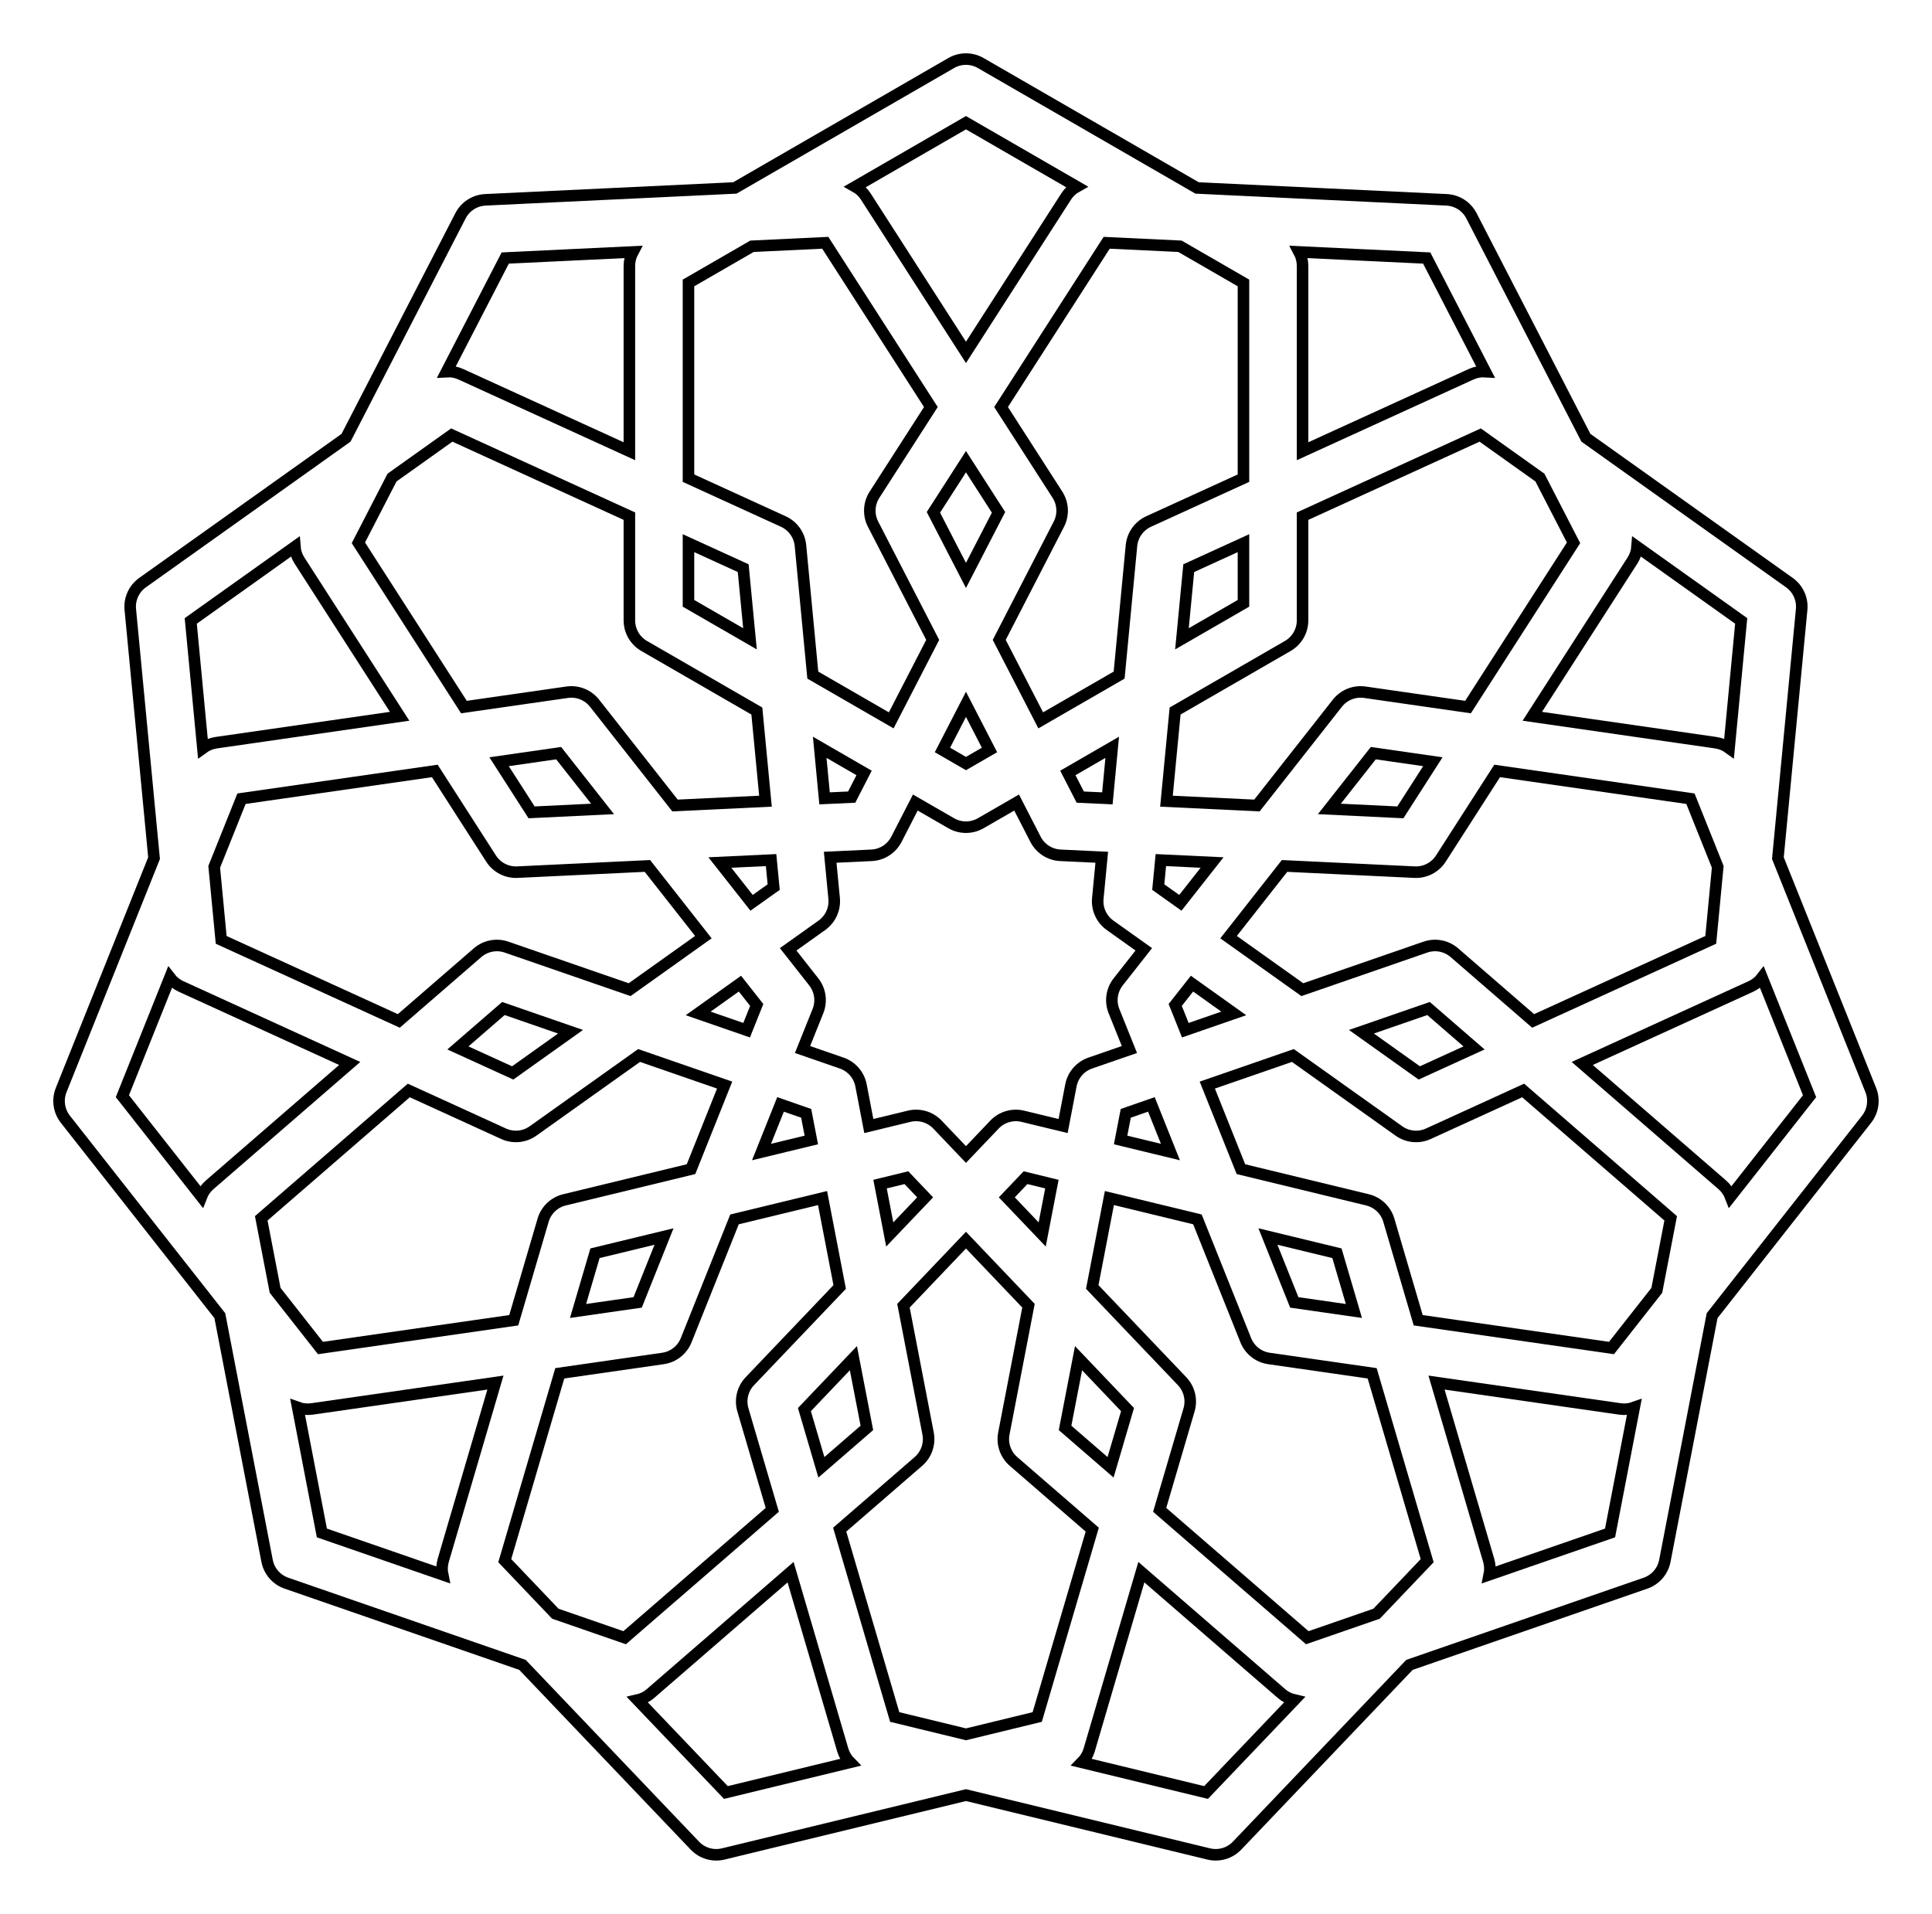
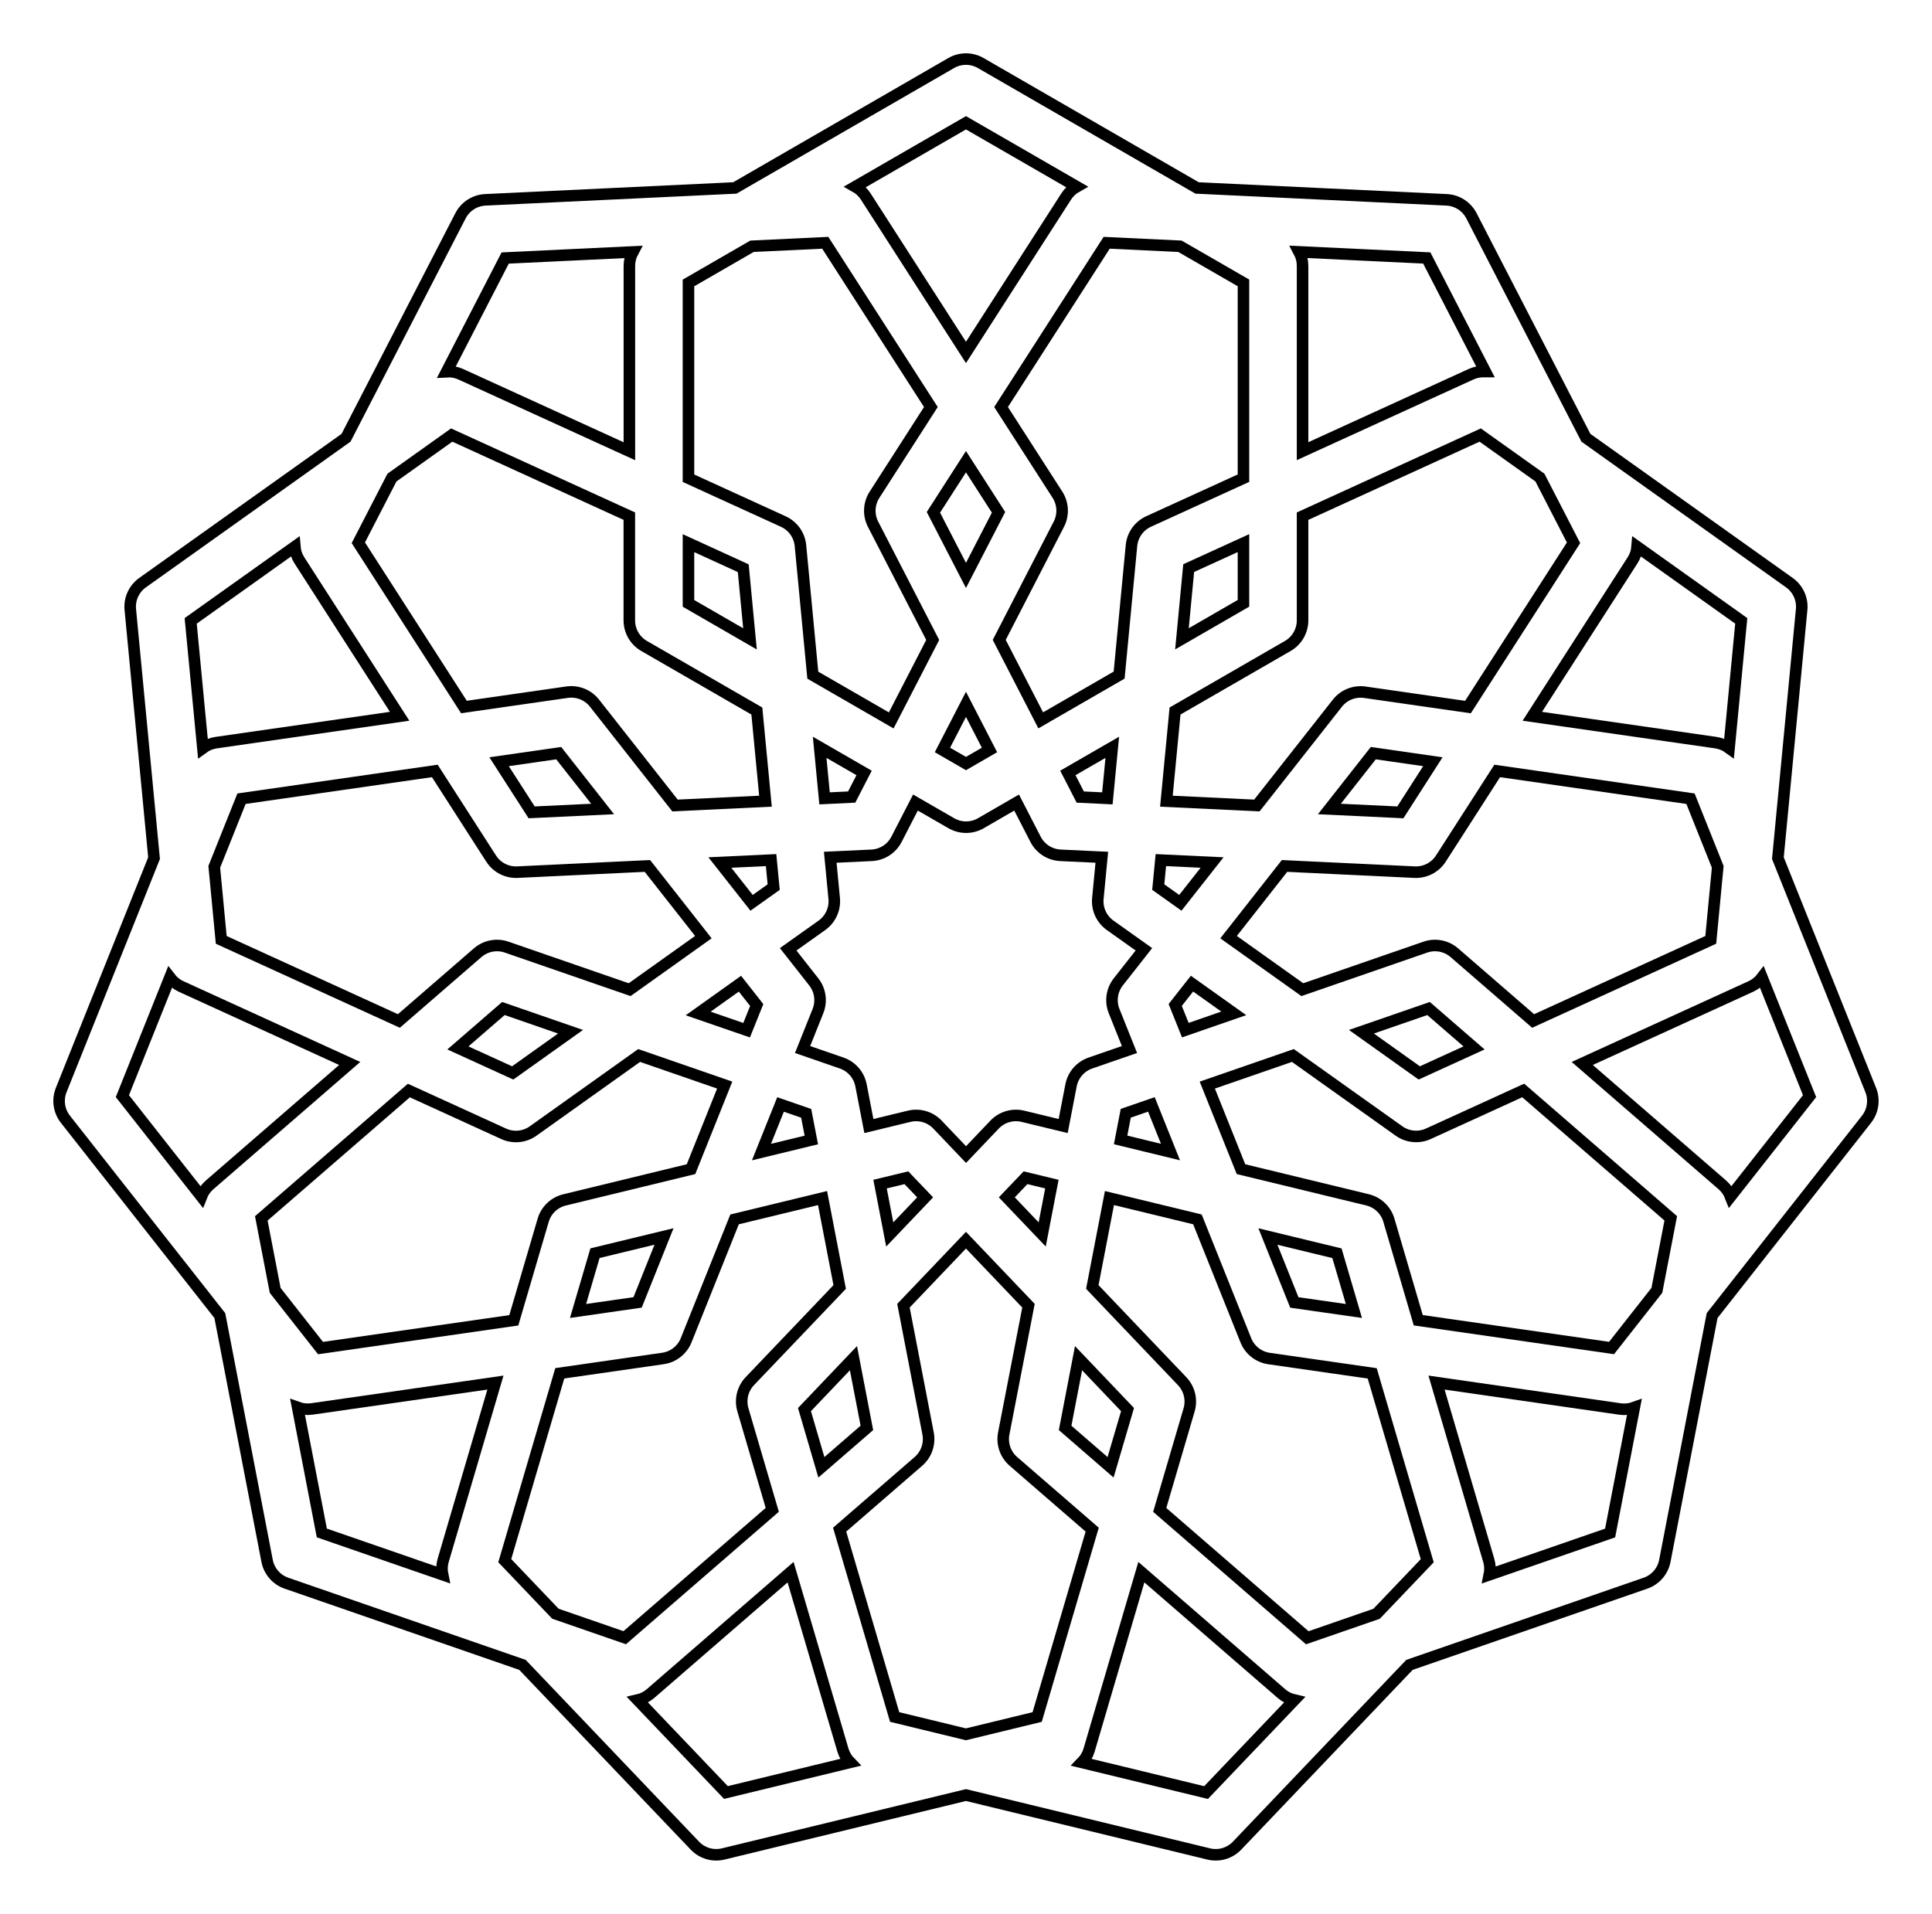
- <svg xmlns="http://www.w3.org/2000/svg" version="1.1" viewBox="-16.347 -16.5 32.695 32.392" fill="none" stroke="black" stroke-width="0.6%" vector-effect="non-scaling-stroke">
-   <g>
-     <path d="M 3.911 -13.319 L 0.25 -15.433 A 0.5 0.5 0 0 0 -0.25 -15.433 L -3.911 -13.319 L -8.133 -13.118 A 0.5 0.5 0 0 0 -8.554 -12.848 L -10.491 -9.091 L -13.935 -6.639 A 0.5 0.5 0 0 0 -14.142 -6.184 L -13.74 -1.976 L -15.312 1.949 A 0.5 0.5 0 0 0 -15.24 2.444 L -12.627 5.767 L -11.827 9.918 A 0.5 0.5 0 0 0 -11.5 10.295 L -7.505 11.678 L -4.588 14.737 A 0.5 0.5 0 0 0 -4.108 14.878 L 0 13.882 L 4.108 14.878 A 0.5 0.5 0 0 0 4.588 14.737 L 7.505 11.678 L 11.5 10.295 A 0.5 0.5 0 0 0 11.827 9.918 L 12.627 5.767 L 15.24 2.444 A 0.5 0.5 0 0 0 15.312 1.949 L 13.74 -1.976 L 14.142 -6.184 A 0.5 0.5 0 0 0 13.935 -6.639 L 10.491 -9.091 L 8.554 -12.848 A 0.5 0.5 0 0 0 8.133 -13.118 L 3.911 -13.319 Z" />
-     <path d="M 8.789 -10.211 L 7.797 -12.133 L 5.637 -12.236 A 0.5 0.5 0 0 1 5.696 -12 L 5.696 -8.863 L 8.549 -10.166 A 0.5 0.5 0 0 1 8.789 -10.211 Z" />
-     <path d="M 0.857 -2.917 L 1.177 -2.295 A 0.5 0.5 0 0 0 1.598 -2.024 L 2.298 -1.991 L 2.231 -1.294 A 0.5 0.5 0 0 0 2.439 -0.839 L 3.009 -0.433 L 2.576 0.118 A 0.5 0.5 0 0 0 2.505 0.613 L 2.766 1.263 L 2.104 1.492 A 0.5 0.5 0 0 0 1.776 1.87 L 1.644 2.558 L 0.963 2.393 A 0.5 0.5 0 0 0 0.483 2.533 L 0 3.04 L -0.483 2.533 A 0.5 0.5 0 0 0 -0.963 2.393 L -1.644 2.558 L -1.776 1.87 A 0.5 0.5 0 0 0 -2.104 1.492 L -2.766 1.263 L -2.505 0.613 A 0.5 0.5 0 0 0 -2.576 0.118 L -3.009 -0.433 L -2.439 -0.839 A 0.5 0.5 0 0 0 -2.231 -1.294 L -2.298 -1.991 L -1.598 -2.024 A 0.5 0.5 0 0 0 -1.177 -2.295 L -0.857 -2.917 L -0.25 -2.567 A 0.5 0.5 0 0 0 0.25 -2.567 L 0.857 -2.917 Z" />
-     <path d="M 3.298 -1.943 L 3.254 -1.486 L 3.628 -1.22 L 4.165 -1.902 L 3.298 -1.943 Z" />
-     <path d="M 9.584 -4.377 L 12.688 -3.93 A 0.5 0.5 0 0 1 12.914 -3.838 L 13.119 -5.991 L 11.357 -7.246 A 0.5 0.5 0 0 1 11.28 -7.015 L 9.584 -4.377 Z" />
-     <path d="M 3.825 0.148 L 3.541 0.509 L 3.712 0.936 L 4.532 0.652 L 3.825 0.148 Z" />
-     <path d="M 10.429 1.499 L 12.799 3.553 A 0.5 0.5 0 0 1 12.939 3.753 L 14.276 2.053 L 13.472 0.045 A 0.5 0.5 0 0 1 13.282 0.196 L 10.429 1.499 Z" />
-     <path d="M 3.138 2.192 L 2.704 2.343 L 2.617 2.794 L 3.46 2.998 L 3.138 2.192 Z" />
-     <path d="M 7.963 6.9 L 8.846 9.909 A 0.5 0.5 0 0 1 8.856 10.152 L 10.9 9.445 L 11.309 7.321 A 0.5 0.5 0 0 1 11.067 7.346 L 7.963 6.9 Z" />
-     <path d="M 1.454 3.541 L 1.008 3.432 L 0.691 3.765 L 1.29 4.393 L 1.454 3.541 Z" />
-     <path d="M 2.968 10.109 L 2.085 13.119 A 0.5 0.5 0 0 1 1.961 13.328 L 4.063 13.838 L 5.556 12.273 A 0.5 0.5 0 0 1 5.339 12.163 L 2.968 10.109 Z" />
-     <path d="M -0.691 3.765 L -1.008 3.432 L -1.454 3.541 L -1.29 4.393 L -0.691 3.765 Z" />
-     <path d="M -2.968 10.109 L -5.339 12.163 A 0.5 0.5 0 0 1 -5.556 12.273 L -4.063 13.838 L -1.961 13.328 A 0.5 0.5 0 0 1 -2.085 13.119 L -2.968 10.109 Z" />
-     <path d="M -2.617 2.794 L -2.704 2.343 L -3.138 2.192 L -3.46 2.998 L -2.617 2.794 Z" />
-     <path d="M -7.963 6.9 L -11.067 7.346 A 0.5 0.5 0 0 1 -11.309 7.321 L -10.9 9.445 L -8.856 10.152 A 0.5 0.5 0 0 1 -8.846 9.909 L -7.963 6.9 Z" />
-     <path d="M -3.712 0.936 L -3.541 0.509 L -3.825 0.148 L -4.532 0.652 L -3.712 0.936 Z" />
-     <path d="M -10.429 1.499 L -13.282 0.196 A 0.5 0.5 0 0 1 -13.472 0.045 L -14.276 2.053 L -12.939 3.753 A 0.5 0.5 0 0 1 -12.799 3.553 L -10.429 1.499 Z" />
-     <path d="M -3.628 -1.22 L -3.254 -1.486 L -3.298 -1.943 L -4.165 -1.902 L -3.628 -1.22 Z" />
-     <path d="M -9.584 -4.377 L -11.28 -7.015 A 0.5 0.5 0 0 1 -11.357 -7.246 L -13.119 -5.991 L -12.914 -3.838 A 0.5 0.5 0 0 1 -12.688 -3.93 L -9.584 -4.377 Z" />
-     <path d="M -2.393 -2.988 L -1.934 -3.009 L -1.724 -3.418 L -2.475 -3.852 L -2.393 -2.988 Z" />
-     <path d="M -5.696 -8.863 L -5.696 -12 A 0.5 0.5 0 0 1 -5.637 -12.236 L -7.797 -12.133 L -8.789 -10.211 A 0.5 0.5 0 0 1 -8.549 -10.166 L -5.696 -8.863 Z" />
-     <path d="M 1.873 -13.341 L 0 -14.423 L -1.873 -13.341 A 0.5 0.5 0 0 1 -1.696 -13.175 L 0 -10.536 L 1.696 -13.175 A 0.5 0.5 0 0 1 1.873 -13.341 Z" />
-     <path d="M 0 -4.579 L -0.398 -3.807 L 0 -3.577 L 0.398 -3.807 L 0 -4.579 Z" />
-     <path d="M -0.594 -9.611 L -2.381 -12.391 L -3.621 -12.332 L -4.696 -11.711 L -4.696 -8.407 L -3.092 -7.674 A 0.5 0.5 0 0 1 -2.801 -7.267 L -2.592 -5.074 L -1.265 -4.308 L -0.563 -5.67 L -1.572 -7.628 A 0.5 0.5 0 0 1 -1.548 -8.127 L -0.594 -9.611 Z" />
-     <path d="M -4.924 -2.867 L -3.393 -2.94 L -3.539 -4.466 L -5.446 -5.567 A 0.5 0.5 0 0 1 -5.696 -6 L -5.696 -7.764 L -8.702 -9.137 L -9.713 -8.417 L -10.282 -7.313 L -8.496 -4.533 L -6.75 -4.784 A 0.5 0.5 0 0 1 -6.285 -4.598 L -4.924 -2.867 Z" />
-     <path d="M -4.696 -7.307 L -4.696 -6.289 L -3.655 -5.688 L -3.77 -6.884 L -4.696 -7.307 Z" />
-     <path d="M -5.692 0.25 L -4.444 -0.639 L -5.391 -1.844 L -7.591 -1.739 A 0.5 0.5 0 0 1 -8.036 -1.968 L -8.989 -3.452 L -12.26 -2.982 L -12.722 -1.829 L -12.604 -0.593 L -9.598 0.779 L -8.265 -0.376 A 0.5 0.5 0 0 1 -7.774 -0.47 L -5.692 0.25 Z" />
-     <path d="M -7.901 -3.608 L -7.351 -2.751 L -6.15 -2.809 L -6.893 -3.753 L -7.901 -3.608 Z" />
-     <path d="M -4.653 3.288 L -4.084 1.865 L -5.532 1.364 L -7.326 2.641 A 0.5 0.5 0 0 1 -7.824 2.689 L -9.429 1.956 L -11.926 4.12 L -11.691 5.339 L -10.924 6.315 L -7.653 5.845 L -7.156 4.152 A 0.5 0.5 0 0 1 -6.794 3.807 L -4.653 3.288 Z" />
-     <path d="M -8.598 1.236 L -7.671 1.659 L -6.692 0.962 L -7.828 0.569 L -8.598 1.236 Z" />
-     <path d="M -2.137 5.282 L -2.427 3.777 L -3.917 4.138 L -4.735 6.183 A 0.5 0.5 0 0 1 -5.128 6.492 L -6.874 6.743 L -7.805 9.914 L -6.949 10.812 L -5.776 11.218 L -3.278 9.054 L -3.775 7.362 A 0.5 0.5 0 0 1 -3.657 6.876 L -2.137 5.282 Z" />
-     <path d="M -6.565 5.688 L -5.556 5.543 L -5.11 4.428 L -6.278 4.711 L -6.565 5.688 Z" />
-     <path d="M 1.058 5.599 L 0 4.489 L -1.058 5.599 L -0.641 7.762 A 0.5 0.5 0 0 1 -0.804 8.234 L -2.137 9.389 L -1.206 12.56 L 0 12.853 L 1.206 12.56 L 2.137 9.389 L 0.804 8.234 A 0.5 0.5 0 0 1 0.641 7.762 L 1.058 5.599 Z" />
-     <path d="M -2.447 8.334 L -1.677 7.667 L -1.905 6.487 L -2.734 7.357 L -2.447 8.334 Z" />
-     <path d="M 3.917 4.138 L 2.427 3.777 L 2.137 5.282 L 3.657 6.876 A 0.5 0.5 0 0 1 3.775 7.362 L 3.278 9.054 L 5.776 11.218 L 6.949 10.812 L 7.805 9.914 L 6.874 6.743 L 5.128 6.492 A 0.5 0.5 0 0 1 4.735 6.183 L 3.917 4.138 Z" />
-     <path d="M 2.447 8.334 L 2.734 7.357 L 1.905 6.487 L 1.677 7.667 L 2.447 8.334 Z" />
-     <path d="M 5.532 1.364 L 4.084 1.865 L 4.653 3.288 L 6.794 3.807 A 0.5 0.5 0 0 1 7.156 4.152 L 7.653 5.845 L 10.924 6.315 L 11.691 5.339 L 11.926 4.12 L 9.429 1.956 L 7.824 2.689 A 0.5 0.5 0 0 1 7.326 2.641 L 5.532 1.364 Z" />
-     <path d="M 6.565 5.688 L 6.278 4.711 L 5.11 4.428 L 5.556 5.543 L 6.565 5.688 Z" />
-     <path d="M 5.391 -1.844 L 4.444 -0.639 L 5.692 0.25 L 7.774 -0.47 A 0.5 0.5 0 0 1 8.265 -0.376 L 9.598 0.779 L 12.604 -0.593 L 12.722 -1.829 L 12.26 -2.982 L 8.989 -3.452 L 8.036 -1.968 A 0.5 0.5 0 0 1 7.591 -1.739 L 5.391 -1.844 Z" />
-     <path d="M 8.598 1.236 L 7.828 0.569 L 6.692 0.962 L 7.671 1.659 L 8.598 1.236 Z" />
-     <path d="M 1.724 -3.418 L 2.475 -3.852 L 2.393 -2.988 L 1.934 -3.009 L 1.724 -3.418 Z" />
-     <path d="M 9.713 -8.417 L 8.702 -9.137 L 5.696 -7.764 L 5.696 -6 A 0.5 0.5 0 0 1 5.446 -5.567 L 3.539 -4.466 L 3.393 -2.94 L 4.924 -2.867 L 6.285 -4.598 A 0.5 0.5 0 0 1 6.75 -4.784 L 8.496 -4.533 L 10.282 -7.313 L 9.713 -8.417 Z" />
-     <path d="M 3.621 -12.332 L 2.381 -12.391 L 0.594 -9.611 L 1.548 -8.127 A 0.5 0.5 0 0 1 1.572 -7.628 L 0.563 -5.67 L 1.265 -4.308 L 2.592 -5.074 L 2.801 -7.267 A 0.5 0.5 0 0 1 3.092 -7.674 L 4.696 -8.407 L 4.696 -11.711 L 3.621 -12.332 Z" />
-     <path d="M 0 -6.761 L 0.551 -7.829 L 0 -8.686 L -0.551 -7.829 L 0 -6.761 Z" />
-     <path d="M 7.901 -3.608 L 6.893 -3.753 L 6.15 -2.809 L 7.351 -2.751 L 7.901 -3.608 Z" />
-     <path d="M 3.655 -5.688 L 4.696 -6.289 L 4.696 -7.307 L 3.77 -6.884 L 3.655 -5.688 Z" />
-   </g>
+ <svg xmlns="http://www.w3.org/2000/svg" fill="none" stroke="#000" stroke-width=".6%" viewBox="-16.347 -16.5 32.695 32.392">
+   <path d="m3.911-13.319-3.661-2.114a.5.5 0 0 0 -.5 0l-3.661 2.114-4.222.201a.5.5 0 0 0 -.421.27l-1.937 3.757-3.443 2.452a.5.5 0 0 0 -.208.455l.402 4.208-1.571 3.924a.5.5 0 0 0 .071.495l2.613 3.323.8 4.151a.5.5 0 0 0 .327.378l3.995 1.383 2.917 3.059a.5.5 0 0 0 .48.141l4.108-.997 4.108.997a.5.5 0 0 0 .48-.141l2.917-3.059 3.995-1.383a.5.5 0 0 0 .327-.378l.8-4.151 2.613-3.323a.5.5 0 0 0 .071-.495l-1.571-3.924.402-4.208a.5.5 0 0 0 -.208-.455l-3.443-2.452-1.937-3.757a.5.5 0 0 0 -.421-.27z" />
+   <path d="m8.789-10.211-.991-1.923-2.161-.103a.5.5 0 0 1 .059.236v3.137l2.853-1.303a.5.5 0 0 1 .239-.044z" />
+   <path d="m.857-2.917.321.623a.5.5 0 0 0 .421.27l.7.033-.067.697a.5.5 0 0 0 .208.455l.571.406-.433.551a.5.5 0 0 0 -.071.495l.26.65-.662.229a.5.5 0 0 0 -.327.378l-.133.688-.681-.165a.5.5 0 0 0 -.48.141l-.483.507-.483-.507a.5.5 0 0 0 -.48-.141l-.681.165-.133-.688a.5.5 0 0 0 -.327-.378l-.662-.229.26-.65a.5.5 0 0 0 -.071-.495l-.433-.551.571-.406a.5.5 0 0 0 .208-.455l-.067-.697.7-.033a.5.5 0 0 0 .421-.27l.321-.623.607.35a.5.5 0 0 0 .5 0z" />
+   <path d="m3.298-1.943-.044.457.374.266.537-.682z" />
+   <path d="m9.584-4.377 3.105.446a.5.5 0 0 1 .225.092l.206-2.153-1.762-1.255a.5.5 0 0 1 -.078.231z" />
+   <path d="m3.825.148-.284.361.171.426.82-.284z" />
+   <path d="m10.429 1.499 2.37 2.054a.5.5 0 0 1 .14.199l1.337-1.7-.804-2.008a.5.5 0 0 1 -.19.152z" />
+   <path d="m3.138 2.192-.434.15-.087.451.844.205z" />
+   <path d="m7.963 6.9.884 3.01a.5.5 0 0 1 .01.243l2.044-.707.409-2.124a.5.5 0 0 1 -.242.025z" />
+   <path d="m1.454 3.541-.446-.108-.317.332.599.628z" />
+   <path d="m2.968 10.109-.884 3.01a.5.5 0 0 1 -.123.21l2.102.51 1.493-1.565a.5.5 0 0 1 -.217-.11z" />
+   <path d="m-.691 3.765-.317-.332-.446.108.164.852z" />
+   <path d="m-2.968 10.109-2.37 2.054a.5.5 0 0 1 -.217.11l1.493 1.565 2.102-.51a.5.5 0 0 1 -.123-.21z" />
+   <path d="m-2.617 2.794-.087-.451-.434-.15-.323.806z" />
+   <path d="m-7.963 6.9-3.105.446a.5.5 0 0 1 -.242-.025l.409 2.124 2.044.707a.5.5 0 0 1 .01-.243z" />
+   <path d="m-3.712.936.171-.426-.284-.361-.707.504z" />
+   <path d="m-10.429 1.499-2.853-1.303a.5.5 0 0 1 -.19-.152l-.804 2.008 1.337 1.7a.5.5 0 0 1 .14-.199z" />
+   <path d="m-3.628-1.22.374-.266-.044-.457-.867.041z" />
+   <path d="m-9.584-4.377-1.696-2.639a.5.5 0 0 1 -.078-.231l-1.762 1.255.206 2.153a.5.5 0 0 1 .225-.092z" />
+   <path d="m-2.393-2.988.459-.022.21-.408-.752-.434z" />
+   <path d="m-5.696-8.863v-3.137a.5.5 0 0 1 .059-.236l-2.161.103-.991 1.923a.5.5 0 0 1 .239.044z" />
+   <path d="m1.873-13.341-1.873-1.081-1.873 1.081a.5.5 0 0 1 .177.167l1.696 2.639 1.696-2.639a.5.5 0 0 1 .177-.167z" />
+   <path d="m0-4.579-.398.772.398.23.398-.23z" />
+   <path d="m-.594-9.611-1.787-2.78-1.24.059-1.075.621v3.305l1.605.733a.5.5 0 0 1 .29.407l.209 2.193 1.327.766.702-1.362-1.009-1.958a.5.5 0 0 1 .024-.499z" />
+   <path d="m-4.924-2.867 1.531-.073-.146-1.526-1.908-1.101a.5.5 0 0 1 -.25-.433v-1.764l-3.006-1.373-1.011.72-.569 1.103 1.787 2.78 1.746-.251a.5.5 0 0 1 .464.186z" />
+   <path d="m-4.696-7.307v1.019l1.041.601-.114-1.196z" />
+   <path d="m-5.692.25 1.248-.889-.947-1.205-2.2.105a.5.5 0 0 1 -.444-.229l-.954-1.484-3.271.47-.461 1.153.118 1.236 3.006 1.373 1.333-1.155a.5.5 0 0 1 .491-.095z" />
+   <path d="m-7.901-3.608.551.857 1.201-.057-.743-.945z" />
+   <path d="m-4.653 3.288.57-1.423-1.448-.501-1.794 1.278a.5.5 0 0 1 -.498.048l-1.605-.733-2.497 2.164.235 1.219.767.976 3.271-.47.497-1.693a.5.5 0 0 1 .362-.345z" />
+   <path d="m-8.598 1.236.927.423.979-.697-1.136-.393z" />
+   <path d="m-2.137 5.282-.29-1.505-1.489.361-.819 2.045a.5.5 0 0 1 -.393.309l-1.746.251-.931 3.171.857.898 1.173.406 2.497-2.164-.497-1.693a.5.5 0 0 1 .118-.486z" />
+   <path d="m-6.565 5.688 1.008-.145.447-1.116-1.168.283z" />
+   <path d="m1.058 5.599-1.058-1.109-1.058 1.109.417 2.163a.5.5 0 0 1 -.164.472l-1.333 1.155.931 3.171 1.206.293 1.206-.293.931-3.171-1.333-1.155a.5.5 0 0 1 -.164-.472z" />
+   <path d="m-2.447 8.334.77-.667-.227-1.18-.829.87z" />
+   <path d="m3.917 4.138-1.489-.361-.29 1.505 1.52 1.594a.5.5 0 0 1 .118.486l-.497 1.693 2.497 2.164 1.173-.406.857-.898-.931-3.171-1.746-.251a.5.5 0 0 1 -.393-.309z" />
+   <path d="m2.447 8.334.287-.977-.829-.87-.227 1.18z" />
+   <path d="m5.532 1.364-1.448.501.57 1.423 2.141.519a.5.5 0 0 1 .362.345l.497 1.693 3.271.47.767-.976.235-1.219-2.497-2.164-1.605.733a.5.5 0 0 1 -.498-.048z" />
+   <path d="m6.565 5.688-.287-.977-1.168-.283.447 1.116z" />
+   <path d="m5.391-1.844-.947 1.205 1.248.889 2.082-.72a.5.5 0 0 1 .491.095l1.333 1.155 3.006-1.373.118-1.236-.461-1.153-3.271-.47-.954 1.484a.5.5 0 0 1 -.444.229z" />
+   <path d="m8.598 1.236-.77-.667-1.136.393.979.697z" />
+   <path d="m1.724-3.418.752-.434-.083.864-.459-.022z" />
+   <path d="m9.713-8.417-1.011-.72-3.006 1.373v1.764a.5.5 0 0 1 -.25.433l-1.908 1.101-.146 1.526 1.531.073 1.362-1.731a.5.5 0 0 1 .464-.186l1.746.251 1.787-2.78z" />
+   <path d="m3.621-12.332-1.24-.059-1.787 2.78.954 1.484a.5.5 0 0 1 .024.499l-1.009 1.958.702 1.362 1.327-.766.209-2.193a.5.5 0 0 1 .29-.407l1.605-.733v-3.305z" />
+   <path d="m0-6.761.551-1.068-.551-.857-.551.857z" />
+   <path d="m7.901-3.608-1.008-.145-.743.945 1.201.057z" />
+   <path d="m3.655-5.688 1.041-.601v-1.019l-.927.423z" />
</svg>
